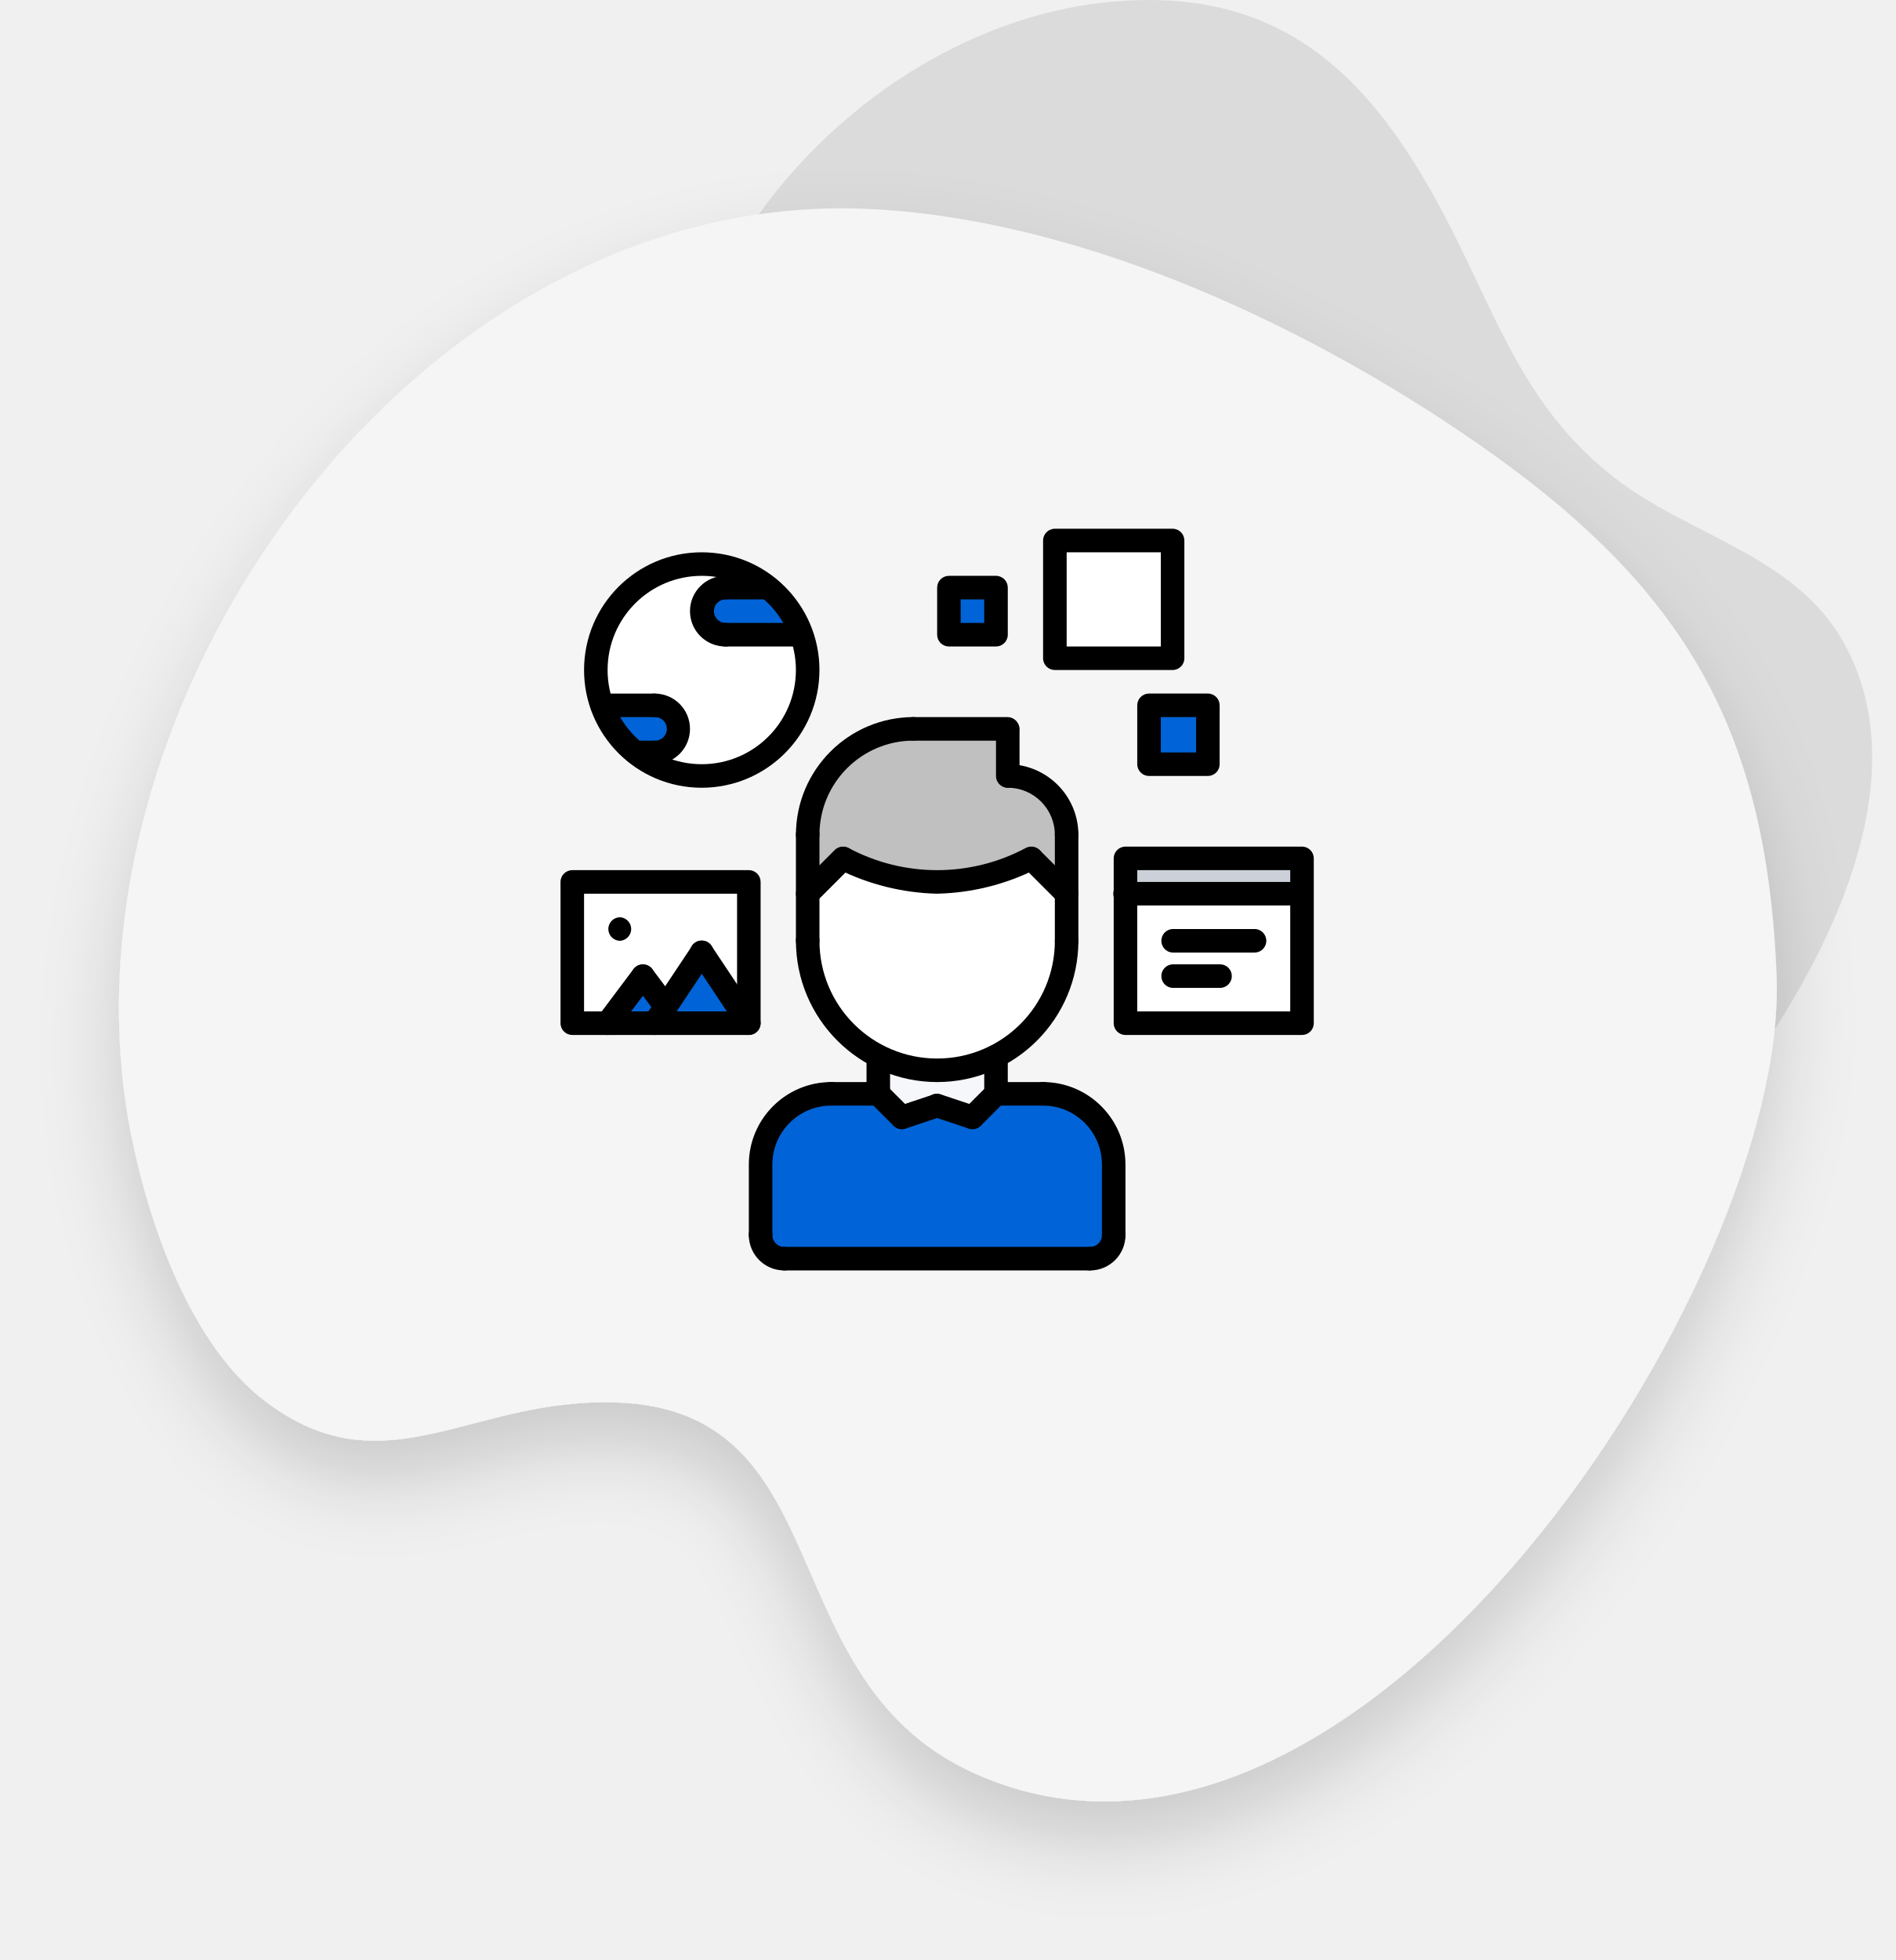
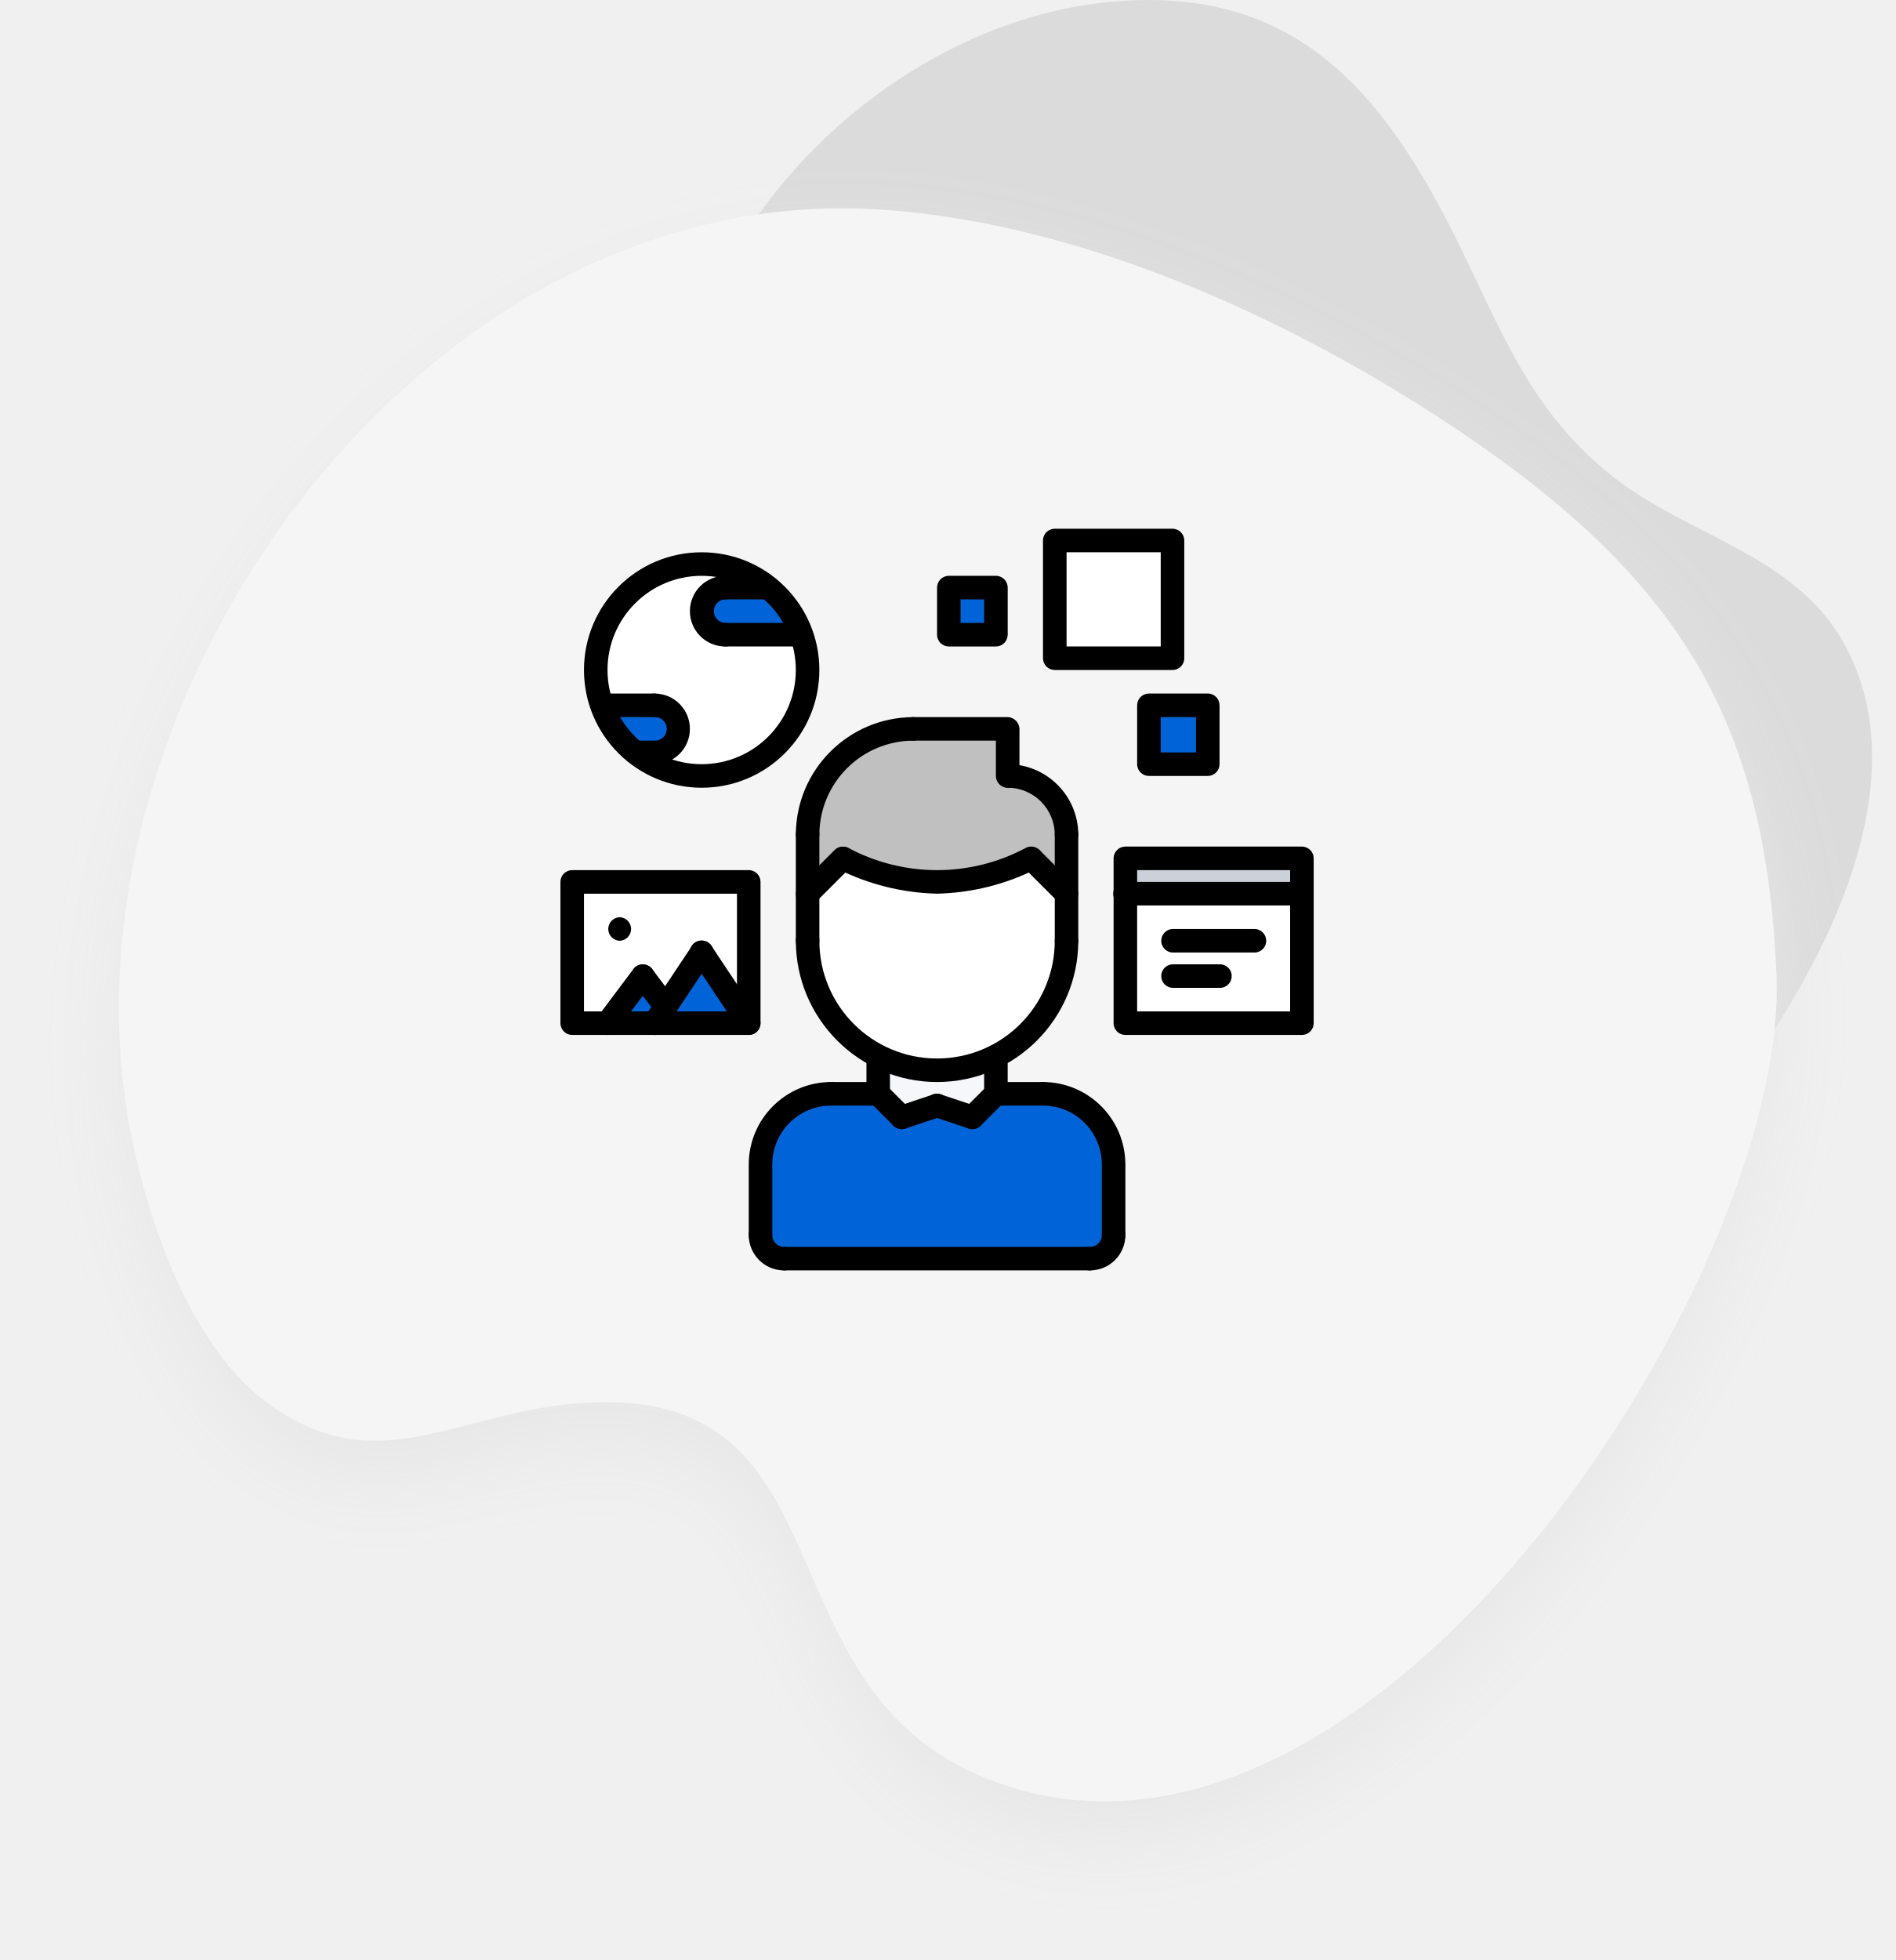
- <svg xmlns="http://www.w3.org/2000/svg" width="143.452" height="148.276" viewBox="0 0 143.452 148.276">
+ <svg xmlns="http://www.w3.org/2000/svg" width="143.451" height="148.28" viewBox="0 0 143.451 148.28">
  <defs>
-     <filter id="Path_28364" x="0" y="9.757" width="143.452" height="138.519" filterUnits="userSpaceOnUse">
+     <filter id="Path_28364" x="0" y="9.761" width="143.451" height="138.519" filterUnits="userSpaceOnUse">
      <feOffset dy="3" input="SourceAlpha" />
      <feGaussianBlur stdDeviation="3" result="blur" />
-       <feFlood flood-opacity="0.161" />
+       <feFlood flood-color="#e7e7e7" />
      <feComposite operator="in" in2="blur" />
      <feComposite in="SourceGraphic" />
    </filter>
  </defs>
-   <g id="virtual-gray" transform="translate(-162.585 -2112)">
-     <path id="Path_28363" data-name="Path 28363" d="M1033.782,568.079c-14.311,13.521-43.368,12.56-57.929,0-10.532-9.15-5.372-19.432-9.927-30.478-5.688-13.732-11.968-22.3-3.686-37.443,5.661-10.348,16.747-18.577,28.609-19.854,14.3-1.527,21.065,6.7,26.752,18.234,3.357,6.859,5.569,12.863,11.757,17.695,5.622,4.41,13.626,5.859,17.339,12.428C1053.82,541.261,1042.037,558.955,1033.782,568.079Z" transform="translate(-744.639 1631.879)" fill="silver" opacity="0.43" />
+   <g id="virtual-gray" transform="translate(-162.59 -2112)">
+     <path id="Path_28363" data-name="Path 28363" d="M1033.78,568.079c-14.311,13.521-43.368,12.56-57.929,0-10.532-9.15-5.372-19.432-9.927-30.478-5.688-13.732-11.968-22.3-3.686-37.443,5.661-10.348,16.747-18.577,28.609-19.854,14.3-1.527,21.065,6.7,26.752,18.234,3.357,6.859,5.569,12.863,11.757,17.7,5.622,4.41,13.626,5.859,17.339,12.428C1053.82,541.261,1042.04,558.955,1033.78,568.079Z" transform="translate(-744.639 1631.879)" fill="silver" opacity="0.43" />
    <g id="Group_8323" data-name="Group 8323">
      <g id="Group_8322" data-name="Group 8322">
        <g id="Group_8321" data-name="Group 8321">
          <g id="Group_8320" data-name="Group 8320">
            <g transform="matrix(1, 0, 0, 1, 162.59, 2112)" filter="url(#Path_28364)">
-               <path id="Path_28364-2" data-name="Path 28364" d="M1041.759,551.1c.961,22.961-31.518,73.293-60.562,60.443-16.918-7.491-9.071-30.5-31.281-27.937-8.61,1-14.561,5.714-22.474-.237-5.714-4.292-8.834-13.468-10.164-20.064-6.5-32.256,21.289-71.647,55.611-70.173,15.535.671,32.137,8.242,44.895,16.826C1034.531,521.238,1040.969,531.981,1041.759,551.1Z" transform="translate(-907.33 -477.33)" fill="#f5f5f5" />
+               <path id="Path_28364-2" data-name="Path 28364" d="M1041.76,551.1c.961,22.961-31.518,73.293-60.562,60.443-16.918-7.491-9.071-30.5-31.281-27.937-8.61,1-14.561,5.714-22.474-.237-5.714-4.292-8.834-13.468-10.164-20.064-6.5-32.256,21.289-71.647,55.611-70.173,15.535.671,32.137,8.242,44.9,16.826C1034.53,521.238,1040.97,531.981,1041.76,551.1Z" transform="translate(-907.33 -477.33)" fill="#f5f5f5" />
            </g>
            <g id="Group_7442" data-name="Group 7442" transform="translate(-509 -79)">
              <g id="Group_7423" data-name="Group 7423" transform="translate(743.705 2231.66)">
                <path id="Path_28359" data-name="Path 28359" d="M0,0H3.3V3.3H0Z" transform="translate(0 3.961)" fill="#0064d8" />
-                 <rect id="Rectangle_457" data-name="Rectangle 457" width="8.581" height="9.242" transform="translate(7.921 0)" fill="#fff" />
+                 <rect id="Rectangle_457" data-name="Rectangle 457" width="8.581" height="9.242" transform="translate(7.921)" fill="#fff" />
                <rect id="Rectangle_458" data-name="Rectangle 458" width="4.621" height="4.621" transform="translate(14.522 12.542)" fill="#0064d8" />
              </g>
              <rect id="Rectangle_459" data-name="Rectangle 459" width="13.202" height="2.64" transform="translate(756.907 2256.084)" fill="#ccd1d9" />
              <rect id="Rectangle_460" data-name="Rectangle 460" width="13.202" height="9.902" transform="translate(756.907 2258.725)" fill="#fff" />
              <path id="Path_28301" data-name="Path 28301" d="M146.688,389.781l2.672-.891,2.672.891L153.813,388h3.563a5.337,5.337,0,0,1,5.344,5.344v5.344a1.781,1.781,0,0,1-1.781,1.781H137.781A1.781,1.781,0,0,1,136,398.688v-5.344A5.337,5.337,0,0,1,141.344,388h3.563Z" transform="translate(593.141 1885.75)" fill="#0064d8" />
              <path id="Path_28302" data-name="Path 28302" d="M299.563,388H296a5.337,5.337,0,0,1,5.344,5.344v5.344a1.781,1.781,0,0,1-1.781,1.781h3.563a1.781,1.781,0,0,0,1.781-1.781v-5.344A5.337,5.337,0,0,0,299.563,388Z" transform="translate(450.953 1885.75)" fill="#0064d8" />
              <path id="Path_28303" data-name="Path 28303" d="M220.453,366.141l-2.672.891L216,365.25V362.4a9.812,9.812,0,0,0,8.906,0v2.85l-1.781,1.781Z" transform="translate(522.047 1908.5)" fill="#f5f7fa" />
              <path id="Path_28304" data-name="Path 28304" d="M187.594,230.672v3.563a9.8,9.8,0,1,1-19.594,0v-3.562L170.672,228a15.141,15.141,0,0,0,14.25,0Z" transform="translate(564.703 2027.938)" fill="#fff" />
-               <path id="Path_28305" data-name="Path 28305" d="M248.906,228s-.326.175-.891.417v5.818a9.8,9.8,0,0,1-5.344,8.728,9.639,9.639,0,0,1-2.672.89,9.767,9.767,0,0,0,11.578-9.618v-3.562Z" transform="translate(500.719 2027.938)" fill="#fff" />
+               <path id="Path_28305" data-name="Path 28305" d="M248.906,228s-.326.175-.891.417v5.818a9.8,9.8,0,0,1-5.344,8.728,9.64,9.64,0,0,1-2.672.89,9.767,9.767,0,0,0,11.578-9.618v-3.562Z" transform="translate(500.719 2027.938)" fill="#fff" />
              <path id="Path_28306" data-name="Path 28306" d="M170.672,149.8,168,152.469v-4.453A8.011,8.011,0,0,1,176.016,140h7.125v3.563a4.448,4.448,0,0,1,4.453,4.453v4.453l-2.672-2.672a15.141,15.141,0,0,1-14.25,0Z" transform="translate(564.703 2106.141)" fill="silver" />
-               <path id="Path_28307" data-name="Path 28307" d="M275.563,143.563V140H272v5.344c2.458,0,4.453,1.095,4.453,3.563v1.307c.565-.241.891-.417.891-.417l2.672,2.672v-4.453A4.448,4.448,0,0,0,275.563,143.563Z" transform="translate(472.281 2106.141)" fill="silver" />
+               <path id="Path_28307" data-name="Path 28307" d="M275.563,143.563V140H272v5.344c2.458,0,4.453,1.1,4.453,3.563v1.307c.565-.241.891-.417.891-.417l2.672,2.672v-4.453a4.448,4.448,0,0,0-4.453-4.453Z" transform="translate(472.281 2106.141)" fill="silver" />
              <path id="Path_28308" data-name="Path 28308" d="M34.672,308l1.728,2.307-.837,1.256H32Z" transform="translate(685.563 1956.844)" fill="#0064d8" />
              <path id="Path_28309" data-name="Path 28309" d="M67.563,292l3.563,5.344H64l.837-1.256Z" transform="translate(657.125 1971.062)" fill="#0064d8" />
              <path id="Path_28310" data-name="Path 28310" d="M21.359,244v10.688L17.8,249.344l-2.725,4.088-1.728-2.307-2.672,3.563H8V244Z" transform="translate(706.891 2013.719)" fill="#fff" />
              <g id="Group_7424" data-name="Group 7424" transform="translate(717.134 2235.453)">
                <path id="Path_28311" data-name="Path 28311" d="M103.552,47.553l-.018.01H97.781a1.781,1.781,0,0,1,0-3.562h3.242A7.89,7.89,0,0,1,103.552,47.553Z" transform="translate(-88.447 -44)" fill="#0064d8" />
-                 <path id="Path_28312" data-name="Path 28312" d="M32.143,124a1.781,1.781,0,1,1,0,3.562H30.682A7.933,7.933,0,0,1,28.152,124Z" transform="translate(-28.152 -115.094)" fill="#0064d8" />
+                 <path id="Path_28312" data-name="Path 28312" d="M32.143,124a1.781,1.781,0,0,1,0,3.562H30.682A7.933,7.933,0,0,1,28.152,124Z" transform="translate(-28.152 -115.094)" fill="#0064d8" />
              </g>
-               <path id="Path_28313" data-name="Path 28313" d="M32.016,28a7.939,7.939,0,0,1,5.023,1.781H33.8a1.781,1.781,0,1,0,0,3.563H39.55l.019-.01a7.876,7.876,0,0,1,.462,2.682A8,8,0,0,1,26.992,42.25h1.461a1.781,1.781,0,0,0,0-3.562h-3.99A7.766,7.766,0,0,1,24,36.016,8.016,8.016,0,0,1,32.016,28Z" transform="translate(692.672 2205.672)" fill="#fff" />
-               <path id="Path_28314" data-name="Path 28314" d="M128.891,387.124a.89.89,0,0,1-.891-.891A6.242,6.242,0,0,1,134.234,380a.891.891,0,1,1,0,1.781,4.457,4.457,0,0,0-4.453,4.452A.89.89,0,0,1,128.891,387.124Z" transform="translate(600.25 1892.859)" />
+               <path id="Path_28313" data-name="Path 28313" d="M32.016,28a7.939,7.939,0,0,1,5.023,1.781H33.8a1.782,1.782,0,1,0,0,3.563h5.75l.019-.01a7.876,7.876,0,0,1,.462,2.682A8,8,0,0,1,26.992,42.25h1.461a1.781,1.781,0,1,0,0-3.562h-3.99A7.766,7.766,0,0,1,24,36.016,8.016,8.016,0,0,1,32.016,28Z" transform="translate(692.672 2205.672)" fill="#fff" />
+               <path id="Path_28314" data-name="Path 28314" d="M128.891,387.124a.89.89,0,0,1-.891-.891A6.242,6.242,0,0,1,134.234,380a.891.891,0,1,1,0,1.781,4.457,4.457,0,0,0-4.453,4.452.89.89,0,0,1-.89.891Z" transform="translate(600.25 1892.859)" />
              <path id="Path_28315" data-name="Path 28315" d="M180.453,381.782h-3.562a.891.891,0,1,1,0-1.781h3.563a.891.891,0,0,1,0,1.781Z" transform="translate(557.594 1892.859)" />
-               <path id="Path_28316" data-name="Path 28316" d="M128.891,437.158a.89.89,0,0,1-.891-.891v-5.089a.891.891,0,0,1,1.781,0v5.089A.89.89,0,0,1,128.891,437.158Z" transform="translate(600.25 1848.17)" />
-               <path id="Path_28317" data-name="Path 28317" d="M326.234,387.124a.89.89,0,0,1-.891-.891,4.457,4.457,0,0,0-4.453-4.452.891.891,0,1,1,0-1.781,6.242,6.242,0,0,1,6.234,6.233A.89.89,0,0,1,326.234,387.124Z" transform="translate(429.625 1892.859)" />
+               <path id="Path_28316" data-name="Path 28316" d="M128.891,437.158a.89.89,0,0,1-.891-.891v-5.089a.891.891,0,0,1,1.781,0v5.089a.89.89,0,0,1-.89.891Z" transform="translate(600.25 1848.17)" />
+               <path id="Path_28317" data-name="Path 28317" d="M326.234,387.124a.89.89,0,0,1-.891-.891,4.457,4.457,0,0,0-4.453-4.452.891.891,0,1,1,0-1.781,6.242,6.242,0,0,1,6.234,6.233.89.89,0,0,1-.89.891Z" transform="translate(429.625 1892.859)" />
              <path id="Path_28318" data-name="Path 28318" d="M288.891,381.782a.891.891,0,0,1,0-1.781h3.563a.891.891,0,1,1,0,1.781Z" transform="translate(458.063 1892.859)" />
-               <path id="Path_28319" data-name="Path 28319" d="M368.891,437.158a.89.89,0,0,1-.891-.891v-5.089a.891.891,0,1,1,1.781,0v5.089A.89.89,0,0,1,368.891,437.158Z" transform="translate(386.969 1848.17)" />
+               <path id="Path_28319" data-name="Path 28319" d="M368.891,437.158a.89.89,0,0,1-.891-.891v-5.089a.891.891,0,1,1,1.781,0v5.089a.89.89,0,0,1-.89.891Z" transform="translate(386.969 1848.17)" />
              <path id="Path_28320" data-name="Path 28320" d="M168.047,493.781H144.891a.891.891,0,0,1,0-1.781h23.156a.891.891,0,0,1,0,1.781Z" transform="translate(586.031 1793.328)" />
-               <path id="Path_28321" data-name="Path 28321" d="M208.891,359.032a.89.89,0,0,1-.891-.891v-2.851a.891.891,0,0,1,1.781,0v2.851A.89.89,0,0,1,208.891,359.032Z" transform="translate(529.156 1915.609)" />
-               <path id="Path_28322" data-name="Path 28322" d="M288.891,359.031a.89.89,0,0,1-.891-.891v-2.85a.891.891,0,0,1,1.781,0v2.85A.89.89,0,0,1,288.891,359.031Z" transform="translate(458.063 1915.609)" />
-               <path id="Path_28323" data-name="Path 28323" d="M170.688,287.578A10.7,10.7,0,0,1,160,276.891a.891.891,0,1,1,1.781,0,8.906,8.906,0,1,0,17.813,0,.891.891,0,0,1,1.781,0A10.7,10.7,0,0,1,170.688,287.578Z" transform="translate(571.813 1985.281)" />
-               <path id="Path_28324" data-name="Path 28324" d="M160.891,213.8a.89.89,0,0,1-.891-.891v-8.017a.891.891,0,1,1,1.781,0v8.017A.89.89,0,0,1,160.891,213.8Z" transform="translate(571.813 2049.266)" />
-               <path id="Path_28325" data-name="Path 28325" d="M336.891,213.8a.89.89,0,0,1-.891-.891v-8.017a.891.891,0,1,1,1.781,0v8.017A.89.89,0,0,1,336.891,213.8Z" transform="translate(415.406 2049.266)" />
-               <path id="Path_28326" data-name="Path 28326" d="M301.344,170.234a.89.89,0,0,1-.891-.891,3.566,3.566,0,0,0-3.562-3.562.891.891,0,0,1,0-1.781,5.349,5.349,0,0,1,5.344,5.344A.89.89,0,0,1,301.344,170.234Z" transform="translate(450.953 2084.813)" />
-               <path id="Path_28327" data-name="Path 28327" d="M296.891,137.344a.89.89,0,0,1-.891-.891v-3.563a.891.891,0,0,1,1.781,0v3.563A.89.89,0,0,1,296.891,137.344Z" transform="translate(450.953 2113.25)" />
+               <path id="Path_28321" data-name="Path 28321" d="M208.891,359.032a.89.89,0,0,1-.891-.891V355.29a.891.891,0,0,1,1.781,0v2.851a.89.89,0,0,1-.89.891Z" transform="translate(529.156 1915.609)" />
+               <path id="Path_28322" data-name="Path 28322" d="M288.891,359.031a.89.89,0,0,1-.891-.891v-2.85a.891.891,0,0,1,1.781,0v2.85a.89.89,0,0,1-.89.891Z" transform="translate(458.063 1915.609)" />
+               <path id="Path_28323" data-name="Path 28323" d="M170.688,287.578A10.7,10.7,0,0,1,160,276.891a.891.891,0,1,1,1.781,0,8.906,8.906,0,0,0,17.813,0,.891.891,0,0,1,1.781,0,10.7,10.7,0,0,1-10.687,10.687Z" transform="translate(571.813 1985.281)" />
+               <path id="Path_28324" data-name="Path 28324" d="M160.891,213.8a.89.89,0,0,1-.891-.891v-8.017a.891.891,0,1,1,1.781,0v8.017a.89.89,0,0,1-.89.891Z" transform="translate(571.813 2049.266)" />
+               <path id="Path_28325" data-name="Path 28325" d="M336.891,213.8a.89.89,0,0,1-.891-.891v-8.017a.891.891,0,1,1,1.781,0v8.017a.89.89,0,0,1-.89.891Z" transform="translate(415.406 2049.266)" />
+               <path id="Path_28326" data-name="Path 28326" d="M301.344,170.234a.89.89,0,0,1-.891-.891,3.566,3.566,0,0,0-3.562-3.562.891.891,0,0,1,0-1.781,5.349,5.349,0,0,1,5.344,5.344.89.89,0,0,1-.891.89Z" transform="translate(450.953 2084.813)" />
+               <path id="Path_28327" data-name="Path 28327" d="M296.891,137.344a.89.89,0,0,1-.891-.891V132.89a.891.891,0,0,1,1.781,0v3.563a.89.89,0,0,1-.89.891Z" transform="translate(450.953 2113.25)" />
              <path id="Path_28328" data-name="Path 28328" d="M240.016,133.781h-7.125a.891.891,0,1,1,0-1.781h7.125a.891.891,0,0,1,0,1.781Z" transform="translate(507.828 2113.25)" />
-               <path id="Path_28329" data-name="Path 28329" d="M160.891,141.8a.89.89,0,0,1-.891-.891,8.916,8.916,0,0,1,8.906-8.905.891.891,0,0,1,0,1.781,7.133,7.133,0,0,0-7.125,7.124A.89.89,0,0,1,160.891,141.8Z" transform="translate(571.813 2113.243)" />
+               <path id="Path_28329" data-name="Path 28329" d="M160.891,141.8a.89.89,0,0,1-.891-.891,8.916,8.916,0,0,1,8.906-8.9.891.891,0,0,1,0,1.781,7.133,7.133,0,0,0-7.125,7.124.89.89,0,0,1-.89.891Z" transform="translate(571.813 2113.243)" />
              <path id="Path_28330" data-name="Path 28330" d="M315.561,224.451a.888.888,0,0,1-.63-.261l-2.672-2.672a.891.891,0,0,1,1.259-1.259l2.672,2.672a.891.891,0,0,1-.63,1.52Z" transform="translate(436.736 2035.049)" />
-               <path id="Path_28331" data-name="Path 28331" d="M192.015,223.558a17.678,17.678,0,0,1-7.547-1.887.891.891,0,0,1,.843-1.569,14.249,14.249,0,0,0,13.407,0,.89.89,0,1,1,.843,1.568A17.646,17.646,0,0,1,192.015,223.558Z" transform="translate(550.485 2035.051)" />
-               <path id="Path_28332" data-name="Path 28332" d="M160.889,224.451a.891.891,0,0,1-.63-1.52l2.672-2.672a.89.89,0,0,1,1.259,1.259l-2.672,2.672A.888.888,0,0,1,160.889,224.451Z" transform="translate(571.814 2035.049)" />
+               <path id="Path_28331" data-name="Path 28331" d="M192.015,223.558a17.678,17.678,0,0,1-7.547-1.887.891.891,0,0,1,.843-1.569,14.249,14.249,0,0,0,13.407,0,.89.89,0,1,1,.843,1.568,17.646,17.646,0,0,1-7.546,1.888Z" transform="translate(550.485 2035.051)" />
+               <path id="Path_28332" data-name="Path 28332" d="M160.889,224.451a.891.891,0,0,1-.63-1.52l2.672-2.672a.89.89,0,0,1,1.259,1.259l-2.672,2.672a.888.888,0,0,1-.629.261Z" transform="translate(571.814 2035.049)" />
              <path id="Path_28333" data-name="Path 28333" d="M210.67,383.568a.888.888,0,0,1-.63-.261l-1.781-1.78a.89.89,0,1,1,1.259-1.259l1.781,1.78a.891.891,0,0,1-.63,1.52Z" transform="translate(529.158 1892.854)" />
-               <path id="Path_28334" data-name="Path 28334" d="M224.892,390.664a.891.891,0,0,1-.281-1.736l2.672-.891a.891.891,0,0,1,.564,1.69l-2.672.891A.9.9,0,0,1,224.892,390.664Z" transform="translate(514.936 1885.758)" />
-               <path id="Path_28335" data-name="Path 28335" d="M272.889,383.568a.891.891,0,0,1-.63-1.52l1.781-1.78a.89.89,0,0,1,1.259,1.259l-1.781,1.78A.888.888,0,0,1,272.889,383.568Z" transform="translate(472.283 1892.854)" />
-               <path id="Path_28336" data-name="Path 28336" d="M251.565,390.664a.891.891,0,0,1-.281-.046l-2.672-.891a.891.891,0,1,1,.564-1.69l2.672.891a.891.891,0,0,1-.282,1.736Z" transform="translate(493.607 1885.758)" />
-               <path id="Path_28337" data-name="Path 28337" d="M352.891,479.563a.891.891,0,1,1,0-1.781.891.891,0,0,0,.891-.891.891.891,0,1,1,1.781,0A2.675,2.675,0,0,1,352.891,479.563Z" transform="translate(401.188 1807.547)" />
+               <path id="Path_28334" data-name="Path 28334" d="M224.892,390.664a.891.891,0,0,1-.281-1.736l2.672-.891a.891.891,0,1,1,.564,1.69l-2.672.891a.9.9,0,0,1-.283.046Z" transform="translate(514.936 1885.758)" />
+               <path id="Path_28335" data-name="Path 28335" d="M272.889,383.568a.891.891,0,0,1-.63-1.52l1.781-1.78a.89.89,0,0,1,1.259,1.259l-1.781,1.78a.888.888,0,0,1-.629.261Z" transform="translate(472.283 1892.854)" />
+               <path id="Path_28336" data-name="Path 28336" d="M251.565,390.664a.89.89,0,0,1-.281-.046l-2.672-.891a.891.891,0,1,1,.564-1.69l2.672.891a.891.891,0,0,1-.282,1.736Z" transform="translate(493.607 1885.758)" />
+               <path id="Path_28337" data-name="Path 28337" d="M352.891,479.563a.891.891,0,1,1,0-1.781.891.891,0,0,0,.891-.891.891.891,0,1,1,1.781,0,2.675,2.675,0,0,1-2.672,2.672Z" transform="translate(401.188 1807.547)" />
              <path id="Path_28338" data-name="Path 28338" d="M130.672,479.563A2.675,2.675,0,0,1,128,476.891a.891.891,0,1,1,1.781,0,.891.891,0,0,0,.891.891.891.891,0,1,1,0,1.781Z" transform="translate(600.25 1807.547)" />
-               <path id="Path_28339" data-name="Path 28339" d="M390.25,234.25H376.891a.89.89,0,0,1-.891-.891V220.891a.89.89,0,0,1,.891-.891H390.25a.89.89,0,0,1,.891.891v12.469A.89.89,0,0,1,390.25,234.25Zm-12.469-1.781h11.578V221.781H377.781Z" transform="translate(379.859 2035.047)" />
+               <path id="Path_28339" data-name="Path 28339" d="M390.25,234.25H376.891a.89.89,0,0,1-.891-.891V220.891a.89.89,0,0,1,.891-.891H390.25a.89.89,0,0,1,.891.891V233.36a.89.89,0,0,1-.891.89Zm-12.469-1.781h11.578V221.781H377.781Z" transform="translate(379.859 2035.047)" />
              <path id="Path_28340" data-name="Path 28340" d="M390.25,245.781H376.891a.891.891,0,1,1,0-1.781H390.25a.891.891,0,0,1,0,1.781Z" transform="translate(379.859 2013.719)" />
              <path id="Path_28341" data-name="Path 28341" d="M415.715,277.781h-6.16a.891.891,0,1,1,0-1.781h6.16a.891.891,0,0,1,0,1.781Z" transform="translate(350.832 1985.281)" />
              <path id="Path_28342" data-name="Path 28342" d="M413.043,301.781h-3.489a.891.891,0,1,1,0-1.781h3.489a.891.891,0,1,1,0,1.781Z" transform="translate(350.832 1963.953)" />
-               <path id="Path_28343" data-name="Path 28343" d="M24.906,37.813a8.906,8.906,0,1,1,8.906-8.906A8.916,8.916,0,0,1,24.906,37.813Zm0-16.031a7.125,7.125,0,1,0,7.125,7.125A7.133,7.133,0,0,0,24.906,21.781Z" transform="translate(699.781 2212.781)" />
+               <path id="Path_28343" data-name="Path 28343" d="M24.906,37.813a8.906,8.906,0,1,1,8.906-8.906,8.906,8.906,0,0,1-8.906,8.906Zm0-16.031a7.125,7.125,0,1,0,7.125,7.125,7.125,7.125,0,0,0-7.125-7.125Z" transform="translate(699.781 2212.781)" />
              <path id="Path_28344" data-name="Path 28344" d="M90.672,41.344a2.672,2.672,0,0,1,0-5.344.891.891,0,0,1,0,1.781.891.891,0,0,0,0,1.781.891.891,0,1,1,0,1.781Z" transform="translate(635.797 2198.563)" />
              <path id="Path_28345" data-name="Path 28345" d="M108.148,37.781h-3.257a.891.891,0,0,1,0-1.781h3.257a.891.891,0,0,1,0,1.781Z" transform="translate(621.578 2198.563)" />
              <path id="Path_28346" data-name="Path 28346" d="M110.644,69.781h-5.753a.891.891,0,0,1,0-1.781h5.753a.891.891,0,0,1,0,1.781Z" transform="translate(621.578 2170.125)" />
-               <path id="Path_28347" data-name="Path 28347" d="M56.891,121.344a.891.891,0,1,1,0-1.781.891.891,0,1,0,0-1.781.891.891,0,1,1,0-1.781,2.672,2.672,0,0,1,0,5.344Z" transform="translate(664.234 2127.469)" />
+               <path id="Path_28347" data-name="Path 28347" d="M56.891,121.344a.891.891,0,1,1,0-1.781.891.891,0,1,0,0-1.781.891.891,0,1,1,0-1.781,2.672,2.672,0,1,1,0,5.344Z" transform="translate(664.234 2127.469)" />
              <path id="Path_28348" data-name="Path 28348" d="M45.118,149.781H43.643a.891.891,0,0,1,0-1.781h1.475a.891.891,0,0,1,0,1.781Z" transform="translate(676.007 2099.031)" />
              <path id="Path_28349" data-name="Path 28349" d="M24.991,117.781h-4a.891.891,0,0,1,0-1.781h4a.891.891,0,0,1,0,1.781Z" transform="translate(696.134 2127.469)" />
-               <path id="Path_28350" data-name="Path 28350" d="M14.25,248.469H.891A.89.89,0,0,1,0,247.578V236.891A.89.89,0,0,1,.891,236H14.25a.89.89,0,0,1,.891.891v10.688A.89.89,0,0,1,14.25,248.469ZM1.781,246.688H13.359v-8.906H1.781Z" transform="translate(714 2020.828)" />
-               <path id="Path_28351" data-name="Path 28351" d="M24.887,305.351a.89.89,0,0,1-.712-1.424l2.672-3.562a.89.89,0,1,1,1.424,1.068L25.6,304.995A.885.885,0,0,1,24.887,305.351Z" transform="translate(692.675 1963.946)" />
+               <path id="Path_28350" data-name="Path 28350" d="M14.25,248.469H.891A.89.89,0,0,1,0,247.578V236.891A.89.89,0,0,1,.891,236H14.25a.89.89,0,0,1,.891.891v10.688a.89.89,0,0,1-.891.89ZM1.781,246.688H13.359v-8.906H1.781Z" transform="translate(714 2020.828)" />
+               <path id="Path_28351" data-name="Path 28351" d="M24.887,305.351a.89.89,0,0,1-.712-1.424l2.672-3.562a.89.89,0,1,1,1.424,1.068L25.6,304.995a.885.885,0,0,1-.713.356Z" transform="translate(692.675 1963.946)" />
              <path id="Path_28352" data-name="Path 28352" d="M50.621,304.089a.889.889,0,0,1-.713-.356l-1.729-2.3a.89.89,0,1,1,1.424-1.068l1.729,2.3a.89.89,0,0,1-.711,1.424Z" transform="translate(671.343 1963.951)" />
-               <path id="Path_28353" data-name="Path 28353" d="M56.886,291.121a.891.891,0,0,1-.74-1.385l3.562-5.344a.891.891,0,1,1,1.482.989l-3.562,5.344A.889.889,0,0,1,56.886,291.121Z" transform="translate(664.238 1978.176)" />
+               <path id="Path_28353" data-name="Path 28353" d="M56.886,291.121a.891.891,0,0,1-.74-1.385l3.562-5.344a.891.891,0,1,1,1.482.989l-3.562,5.344a.889.889,0,0,1-.742.4Z" transform="translate(664.238 1978.176)" />
              <path id="Path_28354" data-name="Path 28354" d="M92.45,291.121a.889.889,0,0,1-.742-.4l-3.562-5.344a.891.891,0,1,1,1.482-.989l3.563,5.344a.891.891,0,0,1-.74,1.385Z" transform="translate(635.801 1978.176)" />
-               <path id="Path_28355" data-name="Path 28355" d="M33.1,269.781a.891.891,0,0,1-.01-1.781h.01a.891.891,0,0,1,0,1.781Z" transform="translate(685.385 1992.391)" />
-               <path id="Path_28356" data-name="Path 28356" d="M337.8,14.687h-8.906A.89.89,0,0,1,328,13.8V4.891A.89.89,0,0,1,328.891,4H337.8a.89.89,0,0,1,.891.891V13.8A.89.89,0,0,1,337.8,14.687Zm-8.016-1.781h7.125V5.781h-7.125Z" transform="translate(422.516 2227)" />
-               <path id="Path_28357" data-name="Path 28357" d="M397.344,122.234h-4.453a.89.89,0,0,1-.891-.891v-4.453a.89.89,0,0,1,.891-.891h4.453a.89.89,0,0,1,.891.891v4.453A.89.89,0,0,1,397.344,122.234Zm-3.562-1.781h2.672v-2.672h-2.672Z" transform="translate(365.641 2127.469)" />
-               <path id="Path_28358" data-name="Path 28358" d="M260.453,41.344h-3.562a.89.89,0,0,1-.891-.891V36.891a.89.89,0,0,1,.891-.891h3.563a.89.89,0,0,1,.891.891v3.563A.89.89,0,0,1,260.453,41.344Zm-2.672-1.781h1.781V37.781h-1.781Z" transform="translate(486.5 2198.563)" />
+               <path id="Path_28355" data-name="Path 28355" d="M33.1,269.781A.891.891,0,0,1,33.09,268h.01a.891.891,0,0,1,0,1.781Z" transform="translate(685.385 1992.391)" />
+               <path id="Path_28356" data-name="Path 28356" d="M337.8,14.687h-8.906A.89.89,0,0,1,328,13.8V4.891A.89.89,0,0,1,328.891,4H337.8a.89.89,0,0,1,.891.891V13.8a.89.89,0,0,1-.891.887Zm-8.016-1.781h7.125V5.781h-7.125Z" transform="translate(422.516 2227)" />
+               <path id="Path_28357" data-name="Path 28357" d="M397.344,122.234h-4.453a.89.89,0,0,1-.891-.891V116.89a.89.89,0,0,1,.891-.891h4.453a.89.89,0,0,1,.891.891v4.453a.89.89,0,0,1-.891.891Zm-3.562-1.781h2.672v-2.672h-2.672Z" transform="translate(365.641 2127.469)" />
+               <path id="Path_28358" data-name="Path 28358" d="M260.453,41.344h-3.562a.89.89,0,0,1-.891-.891V36.891a.89.89,0,0,1,.891-.891h3.563a.89.89,0,0,1,.891.891v3.563a.89.89,0,0,1-.892.89Zm-2.672-1.781h1.781V37.781h-1.781Z" transform="translate(486.5 2198.563)" />
            </g>
          </g>
        </g>
      </g>
    </g>
  </g>
</svg>
